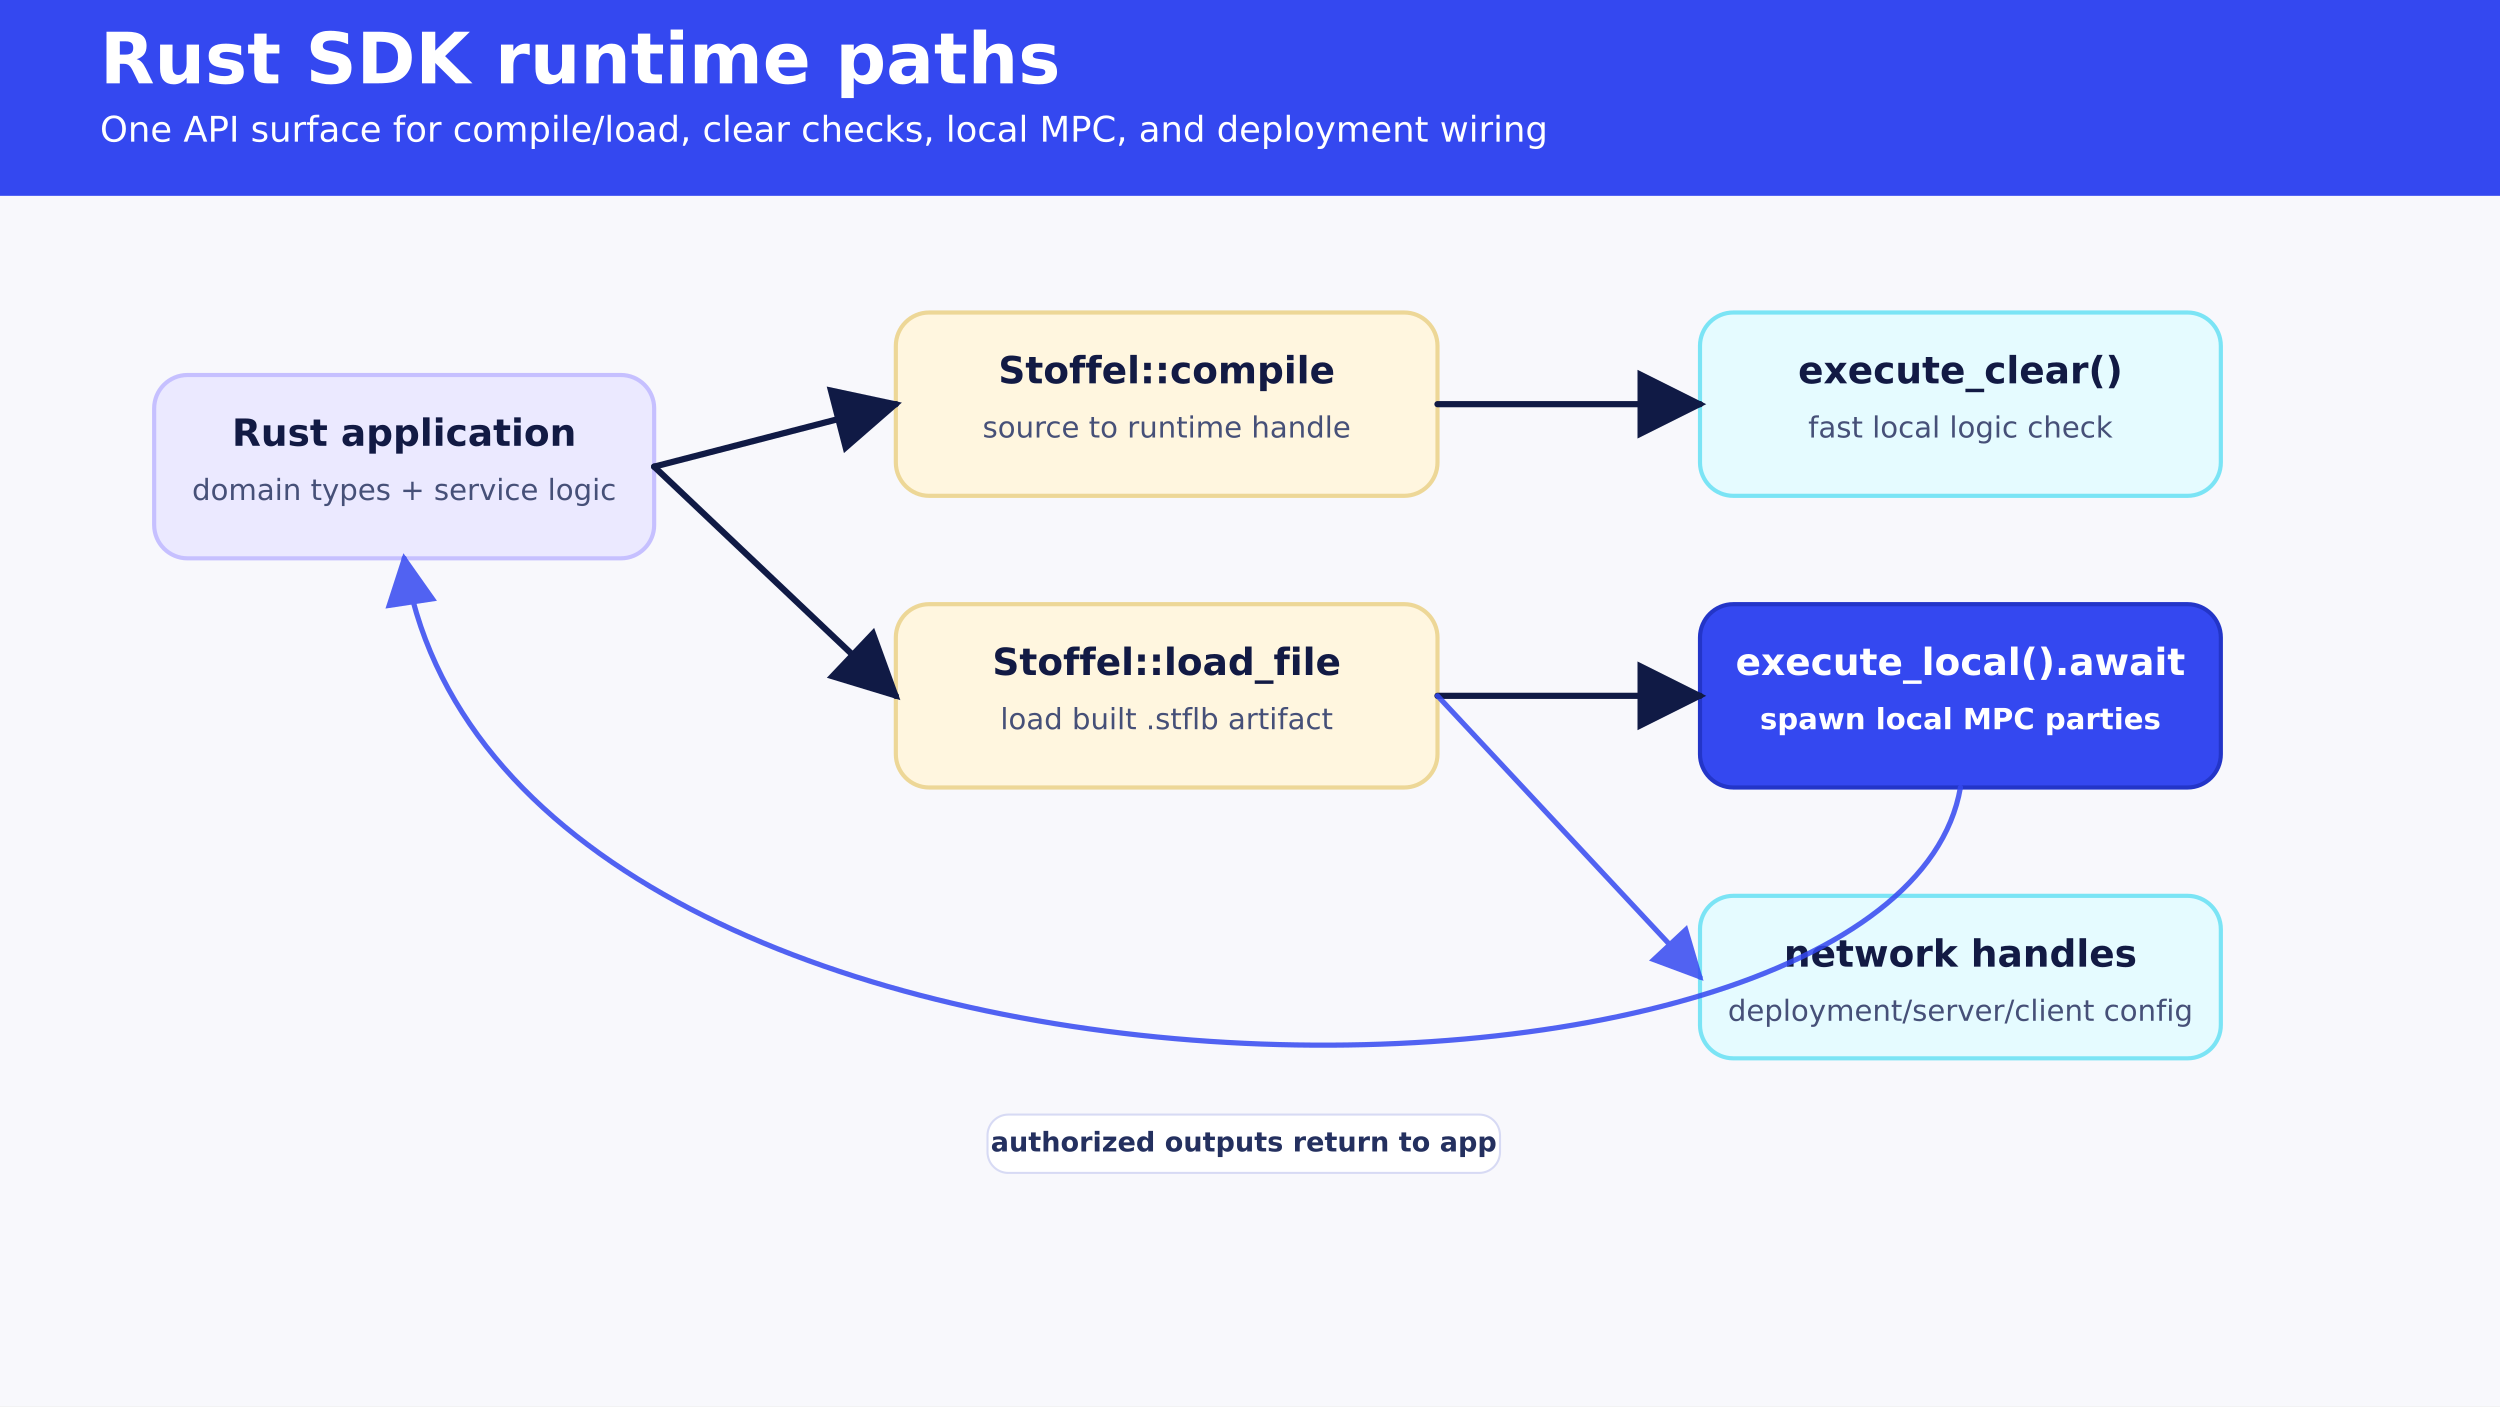
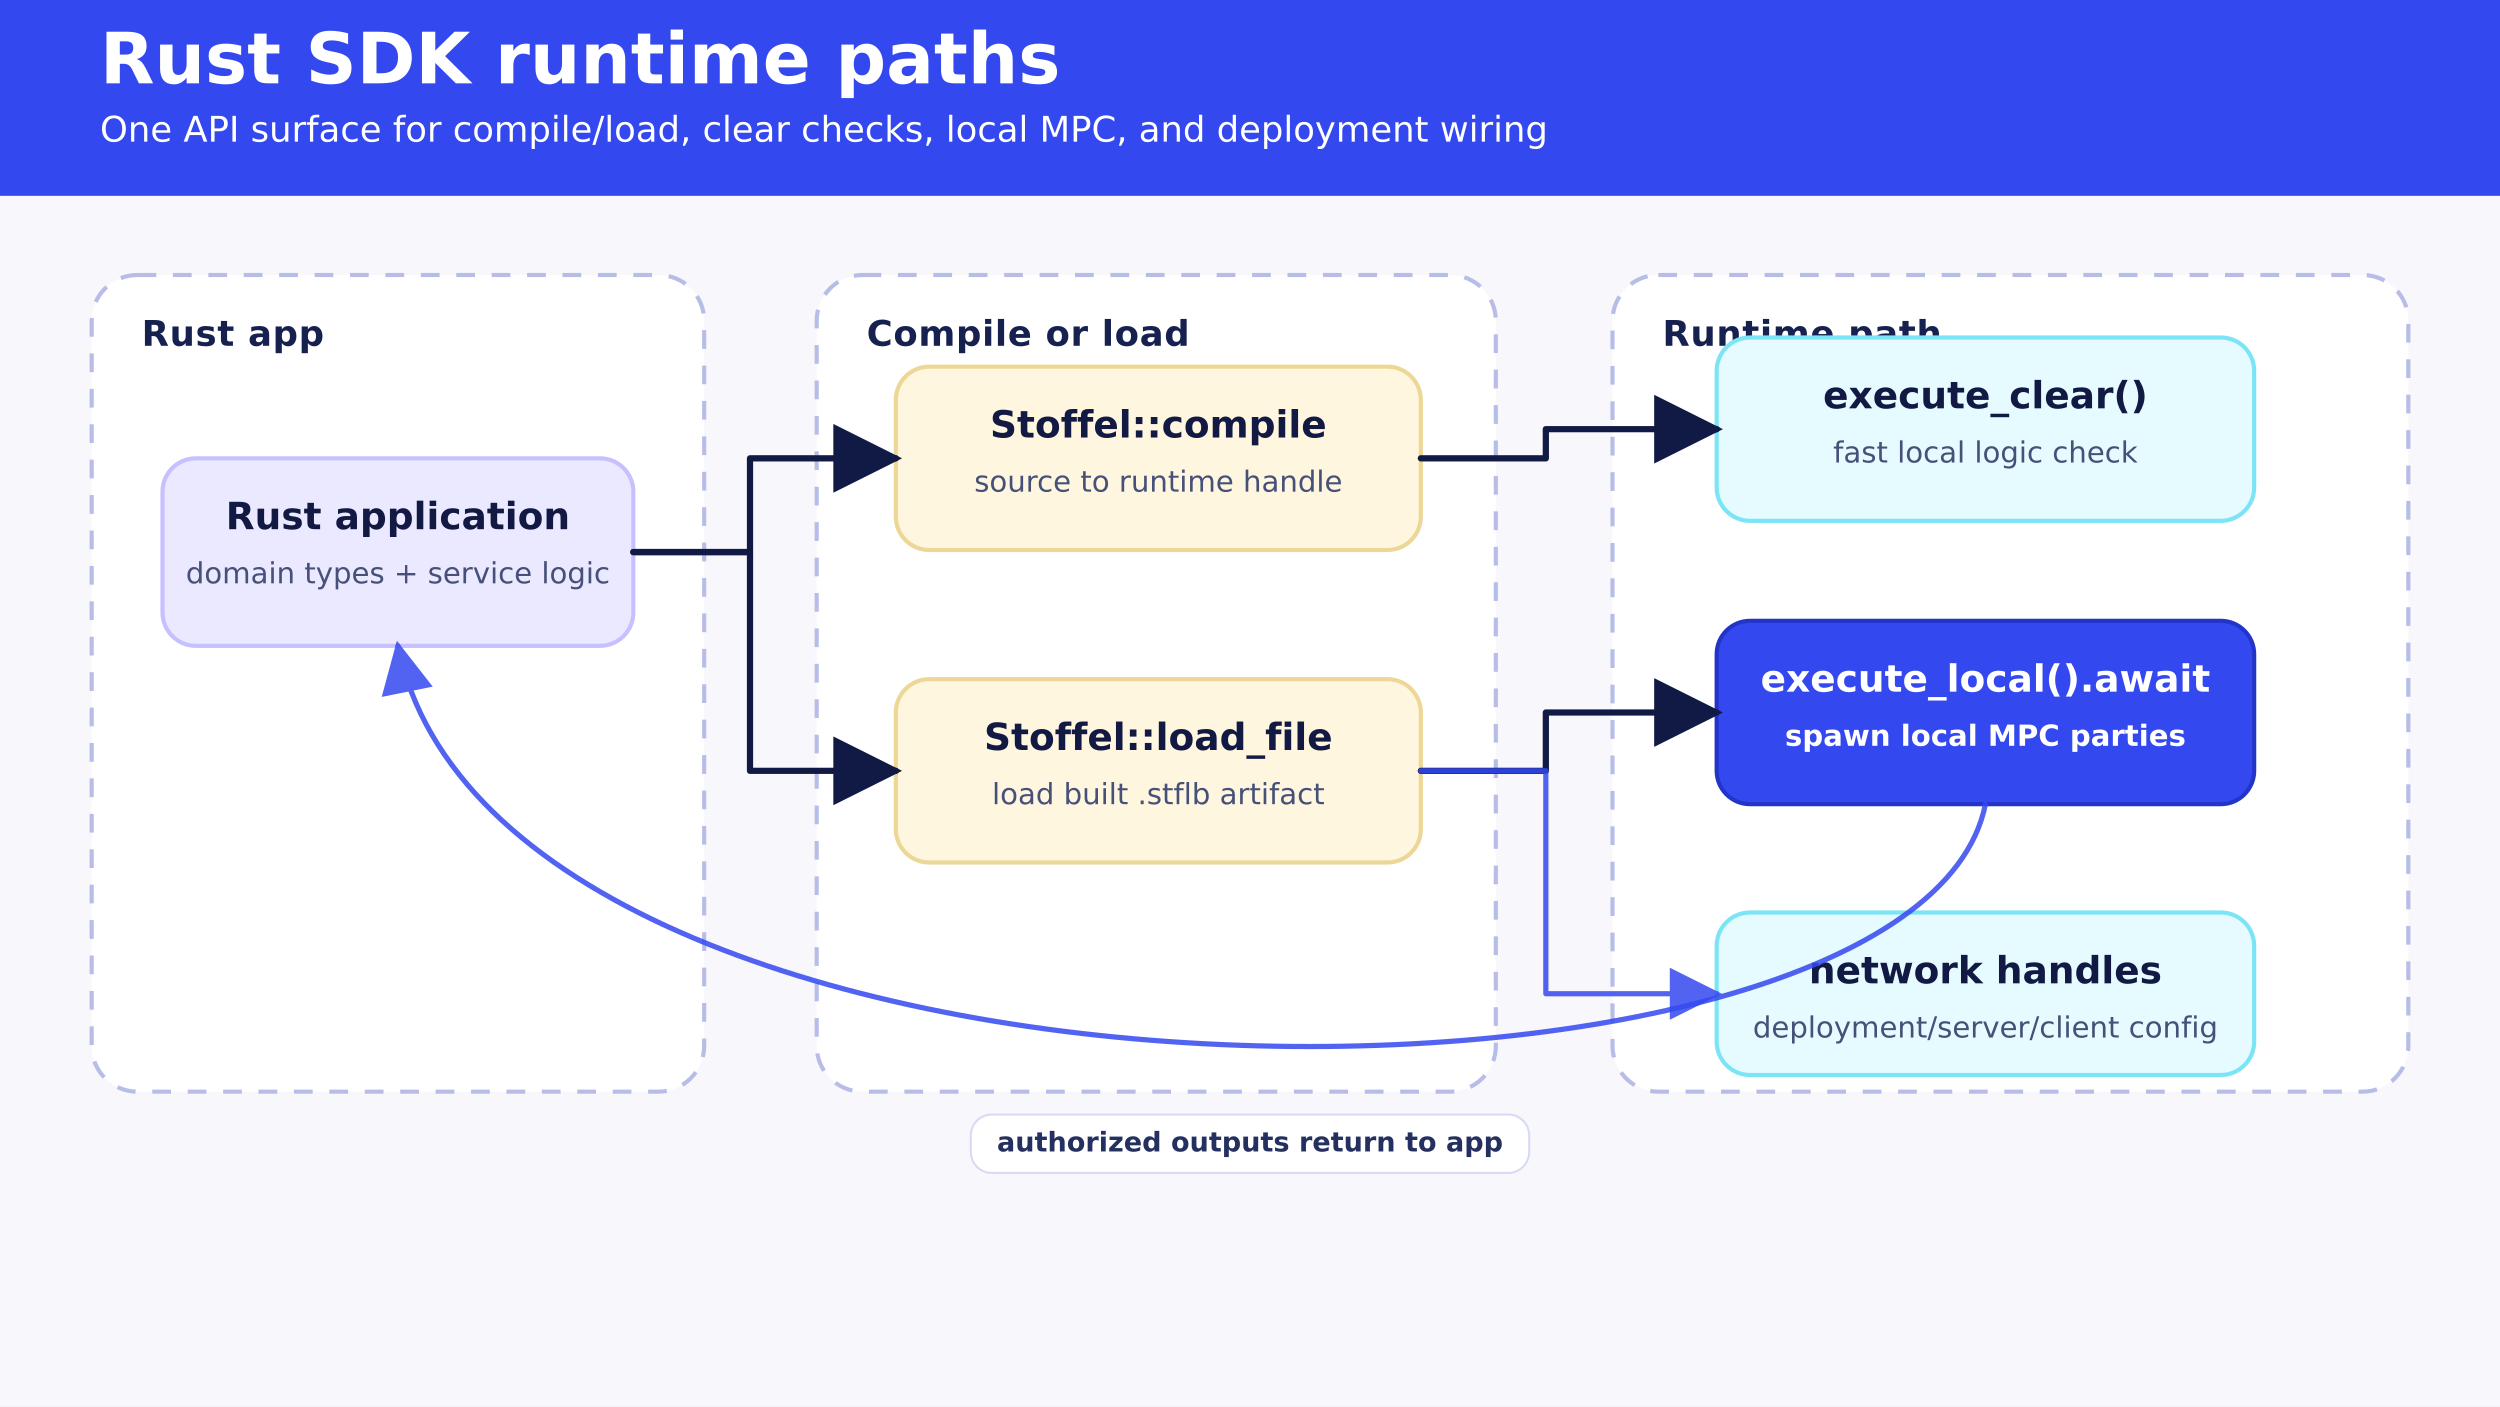
<svg xmlns="http://www.w3.org/2000/svg" width="1200" height="675" viewBox="0 0 1200 675" role="img" aria-labelledby="title desc">
  <defs>
    <style>
:root { color-scheme: light; }
.bg { fill: #f8f8fc; }
.header { fill: #3448f0; }
.title { font-family: 'DejaVu Sans', Arial, sans-serif; font-size: 34px; font-weight: 700; fill: #ffffff; }
.subtitle { font-family: 'DejaVu Sans', Arial, sans-serif; font-size: 17px; font-weight: 500; fill: #ffffff; }
.zone { fill: #ffffff; stroke: #b8bde8; stroke-width: 2; stroke-dasharray: 9 8; rx: 22; }
.zone-title { font-family: 'DejaVu Sans', Arial, sans-serif; font-size: 17px; font-weight: 700; fill: #17214f; letter-spacing: .02em; }
.card { fill: #ffffff; stroke: #c6cbef; stroke-width: 2; rx: 16; }
.card-lav { fill: #ebe9ff; stroke: #c6c0ff; }
.card-cream { fill: #fff6df; stroke: #edd797; }
.card-blue { fill: #3448f0; stroke: #2335c8; }
.card-party { fill: #ffffff; stroke: #3448f0; stroke-width: 3; }
.card-cyan { fill: #e5fbff; stroke: #7be4f5; }
.card-text { font-family: 'DejaVu Sans', Arial, sans-serif; font-size: 18px; font-weight: 700; fill: #121a44; }
.card-sub { font-family: 'DejaVu Sans', Arial, sans-serif; font-size: 14px; font-weight: 400; fill: #465078; }
.white { fill: #ffffff; }
.on-blue-title { font-family: 'DejaVu Sans', Arial, sans-serif; font-size: 18px; font-weight: 700; }
.on-blue-sub { font-family: 'DejaVu Sans', Arial, sans-serif; font-size: 14px; font-weight: 700; }
.small { font-family: 'DejaVu Sans', Arial, sans-serif; font-size: 13px; font-weight: 400; fill: #465078; }
.badge { fill: #5ee3ff; stroke: #28bfdc; stroke-width: 1.5; }
.badge-text { font-family: 'DejaVu Sans', Arial, sans-serif; font-size: 15px; font-weight: 700; fill: #07133d; text-anchor: middle; dominant-baseline: middle; }
.arrow { stroke: #101a45; stroke-width: 3; fill: none; marker-end: url(#arrow); stroke-linecap: round; stroke-linejoin: round; }
.arrow-soft { stroke: #3448f0; stroke-width: 2.5; fill: none; marker-end: url(#arrow-soft); stroke-linecap: round; stroke-linejoin: round; opacity: .85; }
.arrow-dash { stroke: #3448f0; stroke-width: 2.5; fill: none; stroke-dasharray: 7 7; marker-end: url(#arrow-soft); opacity: .72; }
.boundary { stroke: #3448f0; stroke-width: 2.5; fill: none; stroke-dasharray: 8 8; stroke-linecap: round; opacity: .72; }
.label-chip { fill: #ffffff; stroke: #d7daf4; stroke-width: 1; rx: 10; }
.label { font-family: 'DejaVu Sans', Arial, sans-serif; font-size: 13px; font-weight: 700; fill: #24305f; text-anchor: middle; dominant-baseline: middle; }
</style>
    <marker id="arrow" markerWidth="11" markerHeight="11" refX="10" refY="5.5" orient="auto">
      <path d="M0,0 L11,5.5 L0,11 z" fill="#101a45" />
    </marker>
    <marker id="arrow-soft" markerWidth="10" markerHeight="10" refX="9" refY="5" orient="auto">
      <path d="M0,0 L10,5 L0,10 z" fill="#3448f0" />
    </marker>
  </defs>
  <rect class="bg" width="1200" height="675" />
  <rect class="header" x="0" y="0" width="1200" height="94" />
  <text x="48" y="40" class="title">Rust SDK runtime paths</text>
  <text x="48" y="68" class="subtitle" fill="#ffffff" opacity="1" style="fill:#ffffff;color:#ffffff">One API surface for compile/load, clear checks, local MPC, and deployment wiring</text>
-   <rect x="74" y="180" width="240" height="88" class="card card-lav" />
-   <text x="194" y="214" class="card-text" text-anchor="middle">Rust application</text>
-   <text x="194" y="240" class="card-sub" text-anchor="middle">domain types + service logic</text>
-   <rect x="430" y="150" width="260" height="88" class="card card-cream" />
-   <text x="560" y="184" class="card-text" text-anchor="middle">Stoffel::compile</text>
-   <text x="560" y="210" class="card-sub" text-anchor="middle">source to runtime handle</text>
-   <rect x="430" y="290" width="260" height="88" class="card card-cream" />
-   <text x="560" y="324" class="card-text" text-anchor="middle">Stoffel::load_file</text>
-   <text x="560" y="350" class="card-sub" text-anchor="middle">load built .stflb artifact</text>
-   <rect x="816" y="150" width="250" height="88" class="card card-cyan" />
-   <text x="941" y="184" class="card-text" text-anchor="middle">execute_clear()</text>
-   <text x="941" y="210" class="card-sub" text-anchor="middle">fast local logic check</text>
-   <rect x="816" y="290" width="250" height="88" class="card card-blue" />
-   <text x="941" y="324" class="on-blue-title" fill="#ffffff" opacity="1" style="fill:#ffffff;color:#ffffff" text-anchor="middle">execute_local().await</text>
-   <text x="941" y="350" class="on-blue-sub" fill="#ffffff" opacity="1" style="fill:#ffffff;color:#ffffff" text-anchor="middle">spawn local MPC parties</text>
-   <rect x="816" y="430" width="250" height="78" class="card card-cyan" />
-   <text x="941" y="464" class="card-text" text-anchor="middle">network handles</text>
-   <text x="941" y="490" class="card-sub" text-anchor="middle">deployment/server/client config</text>
-   <path d="M314,224 L430,194" class="arrow" />
-   <path d="M314,224 L430,334" class="arrow" />
-   <path d="M690,194 L816,194" class="arrow" />
-   <path d="M690,334 L816,334" class="arrow" />
-   <path d="M690,334 L816,469" class="arrow-soft" />
-   <path d="M941,378 C910,558 238,558 194,268" class="arrow-soft" />
-   <rect x="474" y="535" width="246" height="28" class="label-chip" />
-   <text x="597.0" y="549" class="label">authorized outputs return to app</text>
+   <rect x="44" y="132" width="294" height="392" class="zone" />
+   <text x="68" y="166" class="zone-title">Rust app</text>
+   <rect x="392" y="132" width="326" height="392" class="zone" />
+   <text x="416" y="166" class="zone-title">Compile or load</text>
+   <rect x="774" y="132" width="382" height="392" class="zone" />
+   <text x="798" y="166" class="zone-title">Runtime path</text>
+   <rect x="78" y="220" width="226" height="90" class="card card-lav" />
+   <text x="191" y="254" class="card-text" text-anchor="middle">Rust application</text>
+   <text x="191" y="280" class="card-sub" text-anchor="middle">domain types + service logic</text>
+   <rect x="430" y="176" width="252" height="88" class="card card-cream" />
+   <text x="556" y="210" class="card-text" text-anchor="middle">Stoffel::compile</text>
+   <text x="556" y="236" class="card-sub" text-anchor="middle">source to runtime handle</text>
+   <rect x="430" y="326" width="252" height="88" class="card card-cream" />
+   <text x="556" y="360" class="card-text" text-anchor="middle">Stoffel::load_file</text>
+   <text x="556" y="386" class="card-sub" text-anchor="middle">load built .stflb artifact</text>
+   <rect x="824" y="162" width="258" height="88" class="card card-cyan" />
+   <text x="953" y="196" class="card-text" text-anchor="middle">execute_clear()</text>
+   <text x="953" y="222" class="card-sub" text-anchor="middle">fast local logic check</text>
+   <rect x="824" y="298" width="258" height="88" class="card card-blue" />
+   <text x="953" y="332" class="on-blue-title" fill="#ffffff" opacity="1" style="fill:#ffffff;color:#ffffff" text-anchor="middle">execute_local().await</text>
+   <text x="953" y="358" class="on-blue-sub" fill="#ffffff" opacity="1" style="fill:#ffffff;color:#ffffff" text-anchor="middle">spawn local MPC parties</text>
+   <rect x="824" y="438" width="258" height="78" class="card card-cyan" />
+   <text x="953" y="472" class="card-text" text-anchor="middle">network handles</text>
+   <text x="953" y="498" class="card-sub" text-anchor="middle">deployment/server/client config</text>
+   <path d="M304,265 L360,265 L360,220 L430,220" class="arrow" />
+   <path d="M304,265 L360,265 L360,370 L430,370" class="arrow" />
+   <path d="M682,220 L742,220 L742,206 L824,206" class="arrow" />
+   <path d="M682,370 L742,370 L742,342 L824,342" class="arrow" />
+   <path d="M682,370 L742,370 L742,477 L824,477" class="arrow-soft" />
+   <path d="M953,386 C920,552 240,552 191,310" class="arrow-soft" />
+   <rect x="466" y="535" width="268" height="28" class="label-chip" />
+   <text x="600.0" y="549" class="label">authorized outputs return to app</text>
</svg>
